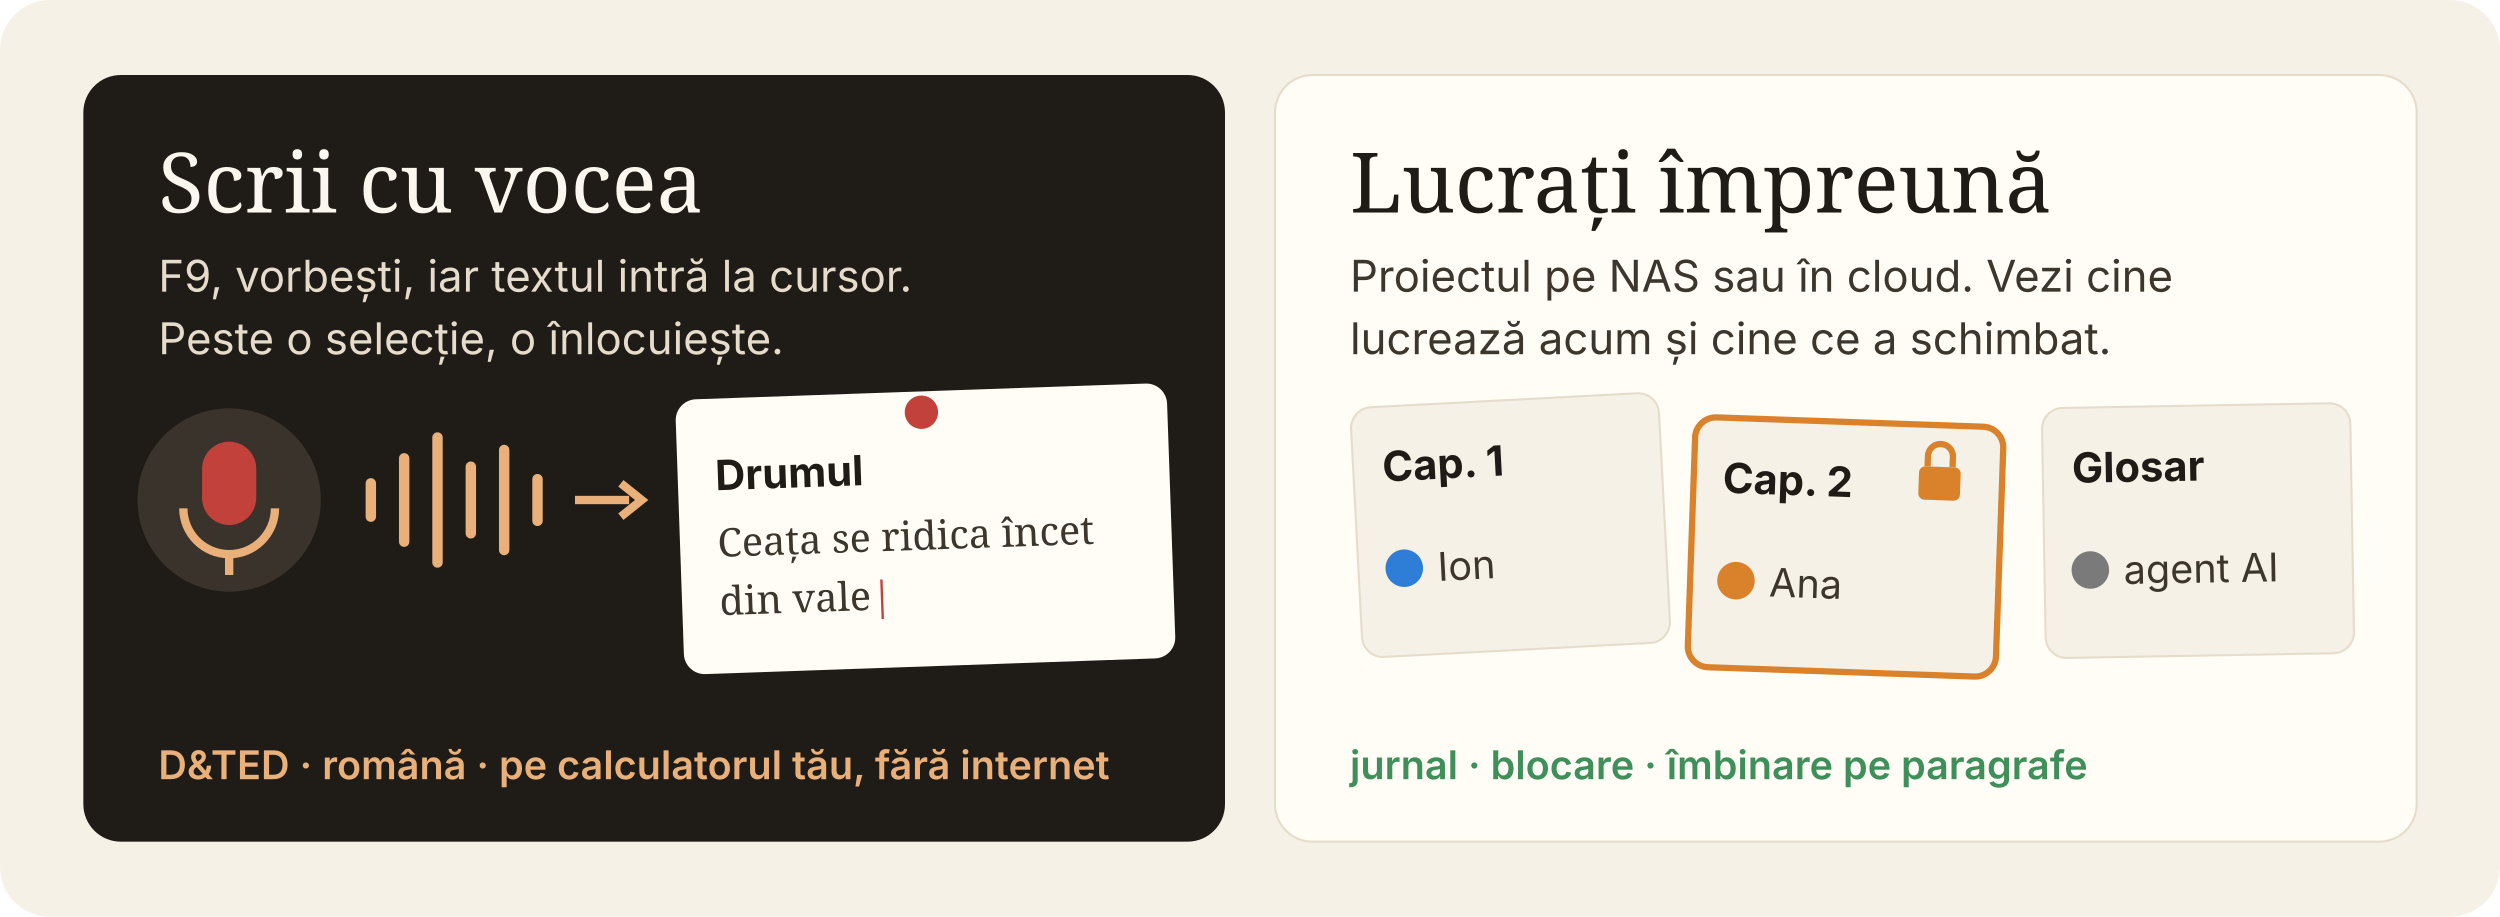
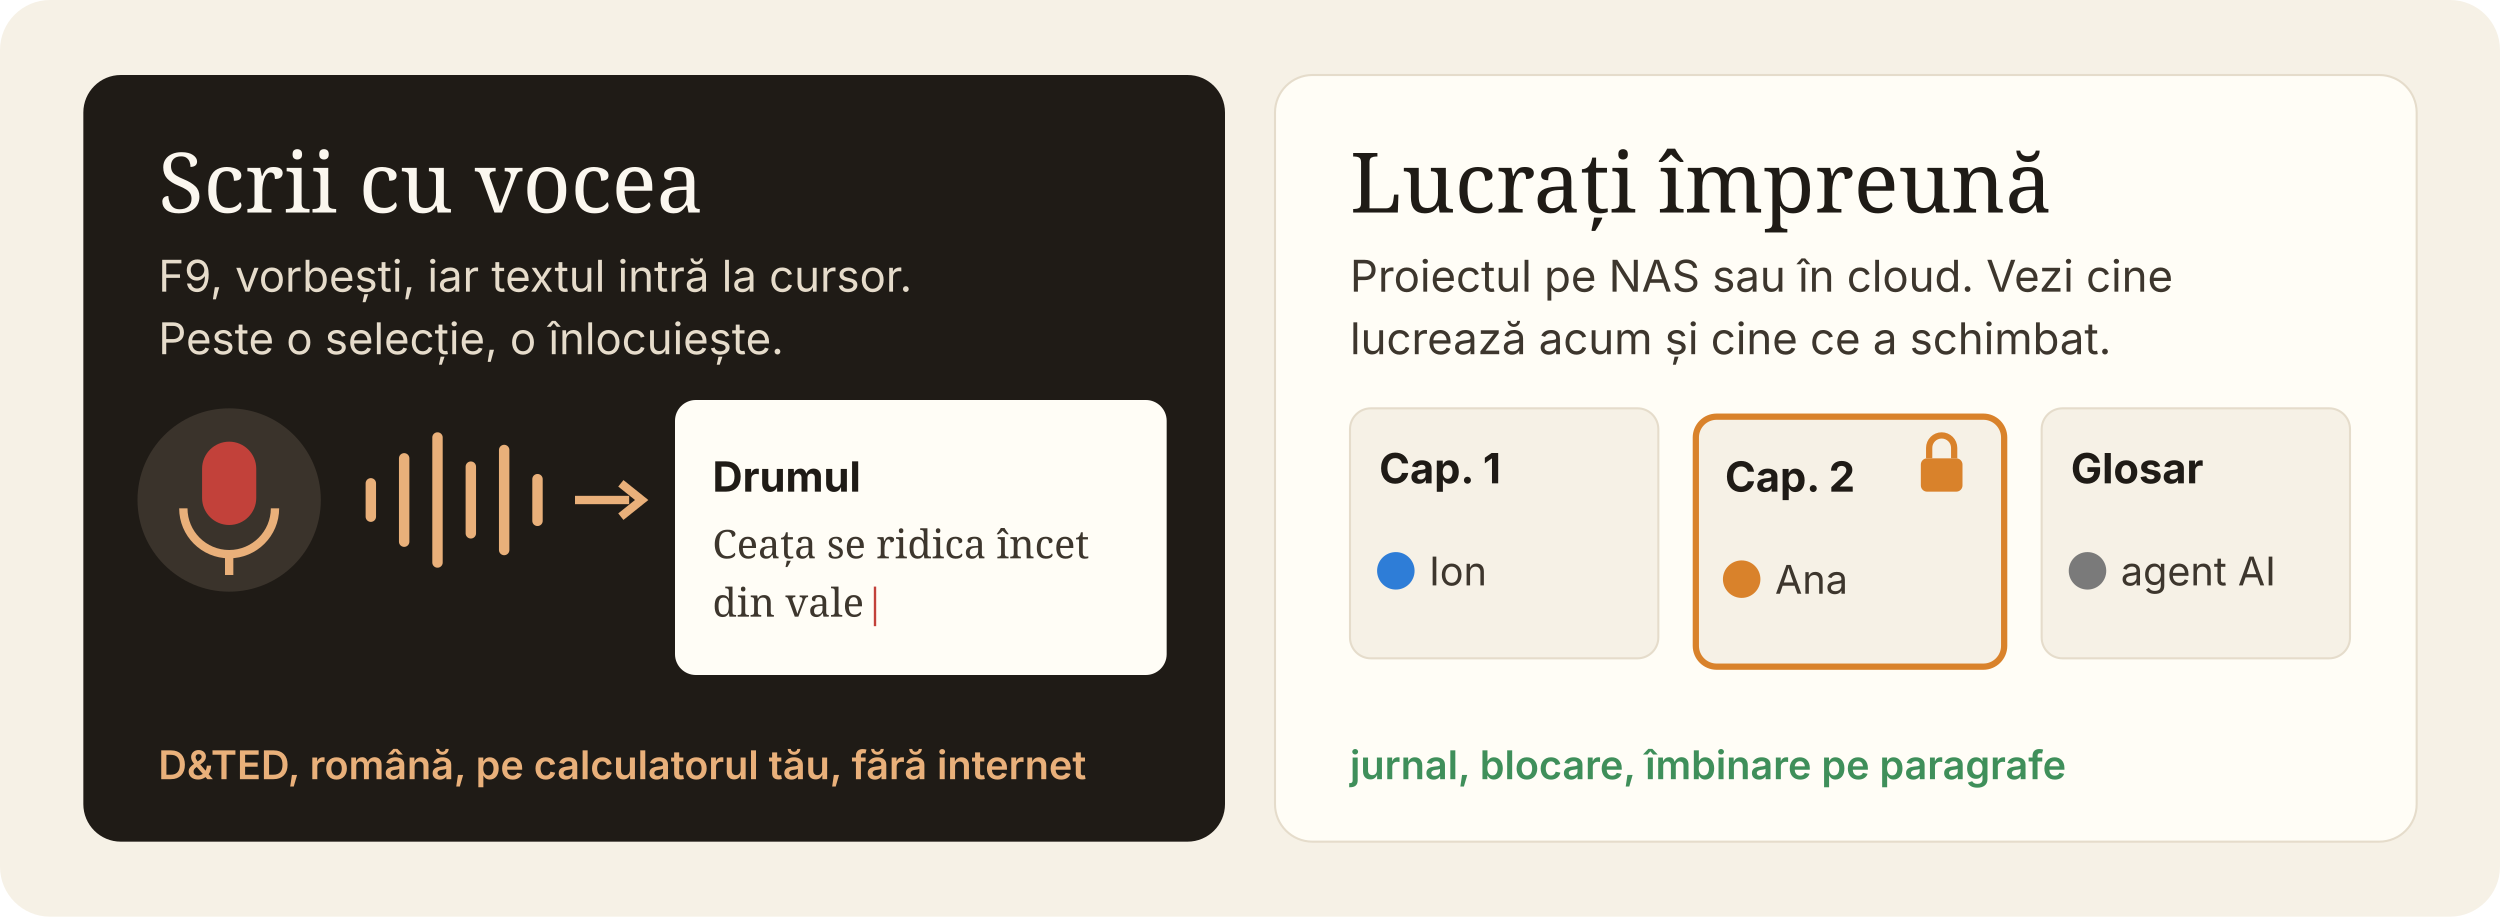
<svg xmlns="http://www.w3.org/2000/svg" width="1200" height="440" viewBox="0 0 1200 440" role="img" aria-labelledby="title desc">
  <rect width="1200" height="440" rx="24" fill="#f6f1e6" />
  <g font-family="-apple-system, BlinkMacSystemFont, 'Segoe UI', sans-serif">
    <g transform="translate(40 36)">
      <rect width="548" height="368" rx="18" fill="#1f1b16" />
      <text x="36" y="66" font-family="Georgia, serif" font-size="40" fill="#fbf7ef">Scrii cu vocea</text>
      <text x="36" y="104" font-size="21" fill="#e6dccb">F9, vorbești, iar textul intră la cursor.</text>
      <text x="36" y="134" font-size="21" fill="#e6dccb">Peste o selecție, o înlocuiește.</text>
      <g transform="translate(70 204)">
        <circle r="44" fill="#3a332b" />
        <rect x="-13" y="-28" width="26" height="40" rx="13" fill="#c2413a" />
        <path d="M-22 4 a22 22 0 0 0 44 0" fill="none" stroke="#e9b07a" stroke-width="4" />
        <line x1="0" y1="26" x2="0" y2="36" stroke="#e9b07a" stroke-width="4" />
      </g>
      <g stroke="#e9b07a" stroke-width="5" stroke-linecap="round">
        <line x1="138" y1="196" x2="138" y2="212" />
        <line x1="154" y1="184" x2="154" y2="224" />
        <line x1="170" y1="174" x2="170" y2="234" />
        <line x1="186" y1="188" x2="186" y2="220" />
        <line x1="202" y1="180" x2="202" y2="228" />
        <line x1="218" y1="194" x2="218" y2="214" />
      </g>
      <path d="M236 204 h26" stroke="#e9b07a" stroke-width="4" />
      <path d="M258 196 l10 8 l-10 8" fill="none" stroke="#e9b07a" stroke-width="4" />
-       <g transform="translate(284 156) rotate(-2)">
+       <g transform="translate(284 156)">
        <rect width="236" height="132" rx="10" fill="#fffdf6" />
-         <circle cx="118" cy="10" r="8" fill="#c2413a" />
        <text x="18" y="44" font-size="20" font-weight="700" fill="#1f1b16">Drumul</text>
        <text x="18" y="76" font-family="Georgia, serif" font-size="19" fill="#3d362d">Ceața se ridica încet</text>
        <text x="18" y="104" font-family="Georgia, serif" font-size="19" fill="#3d362d">din vale<tspan fill="#c2413a">|</tspan>
        </text>
      </g>
-       <text x="36" y="338" font-size="19" font-weight="600" fill="#e9b07a">D&amp;TED · română · pe calculatorul tău, fără internet</text>
+       <text x="36" y="338" font-size="19" font-weight="600" fill="#e9b07a">D&amp;TED, română, pe calculatorul tău, fără internet</text>
    </g>
    <g transform="translate(612 36)">
      <rect width="548" height="368" rx="18" fill="#fffdf6" stroke="#e5dccb" />
      <text x="36" y="66" font-family="Georgia, serif" font-size="40" fill="#1f1b16">Lucrați împreună</text>
      <text x="36" y="104" font-size="21" fill="#3d362d">Proiectul pe NAS sau în cloud. Vezi cine</text>
      <text x="36" y="134" font-size="21" fill="#3d362d">lucrează acum și cine ce a schimbat.</text>
      <g transform="translate(36 160)">
-         <g transform="rotate(-3)">
+         <g>
          <rect width="148" height="120" rx="10" fill="#f6f1e6" stroke="#e5dccb" />
          <text x="14" y="36" font-size="20" font-weight="700" fill="#1f1b16">Cap. 1</text>
          <circle cx="22" cy="78" r="9" fill="#2e7dd7" />
          <text x="38" y="85" font-size="19" fill="#3d362d">Ion</text>
        </g>
-         <g transform="translate(166 4) rotate(2)">
+         <g transform="translate(166 4)">
          <rect width="148" height="120" rx="10" fill="#f6f1e6" stroke="#d9822b" stroke-width="3" />
          <text x="14" y="36" font-size="20" font-weight="700" fill="#1f1b16">Cap. 2</text>
          <circle cx="22" cy="78" r="9" fill="#d9822b" />
          <text x="38" y="85" font-size="19" fill="#3d362d">Ana</text>
          <g transform="translate(118 22)">
            <rect x="-10" y="-2" width="20" height="16" rx="3" fill="#d9822b" />
            <path d="M-6 -2 v-5 a6 6 0 0 1 12 0 v5" fill="none" stroke="#d9822b" stroke-width="3" />
          </g>
        </g>
-         <g transform="translate(332 0) rotate(-1)">
+         <g transform="translate(332 0)">
          <rect width="148" height="120" rx="10" fill="#f6f1e6" stroke="#e5dccb" />
          <text x="14" y="36" font-size="20" font-weight="700" fill="#1f1b16">Glosar</text>
          <circle cx="22" cy="78" r="9" fill="#7a7a7a" />
          <text x="38" y="85" font-size="19" fill="#3d362d">agent AI</text>
        </g>
      </g>
-       <text x="36" y="338" font-size="19" font-weight="600" fill="#3f8f5a">jurnal · blocare · îmbinare pe paragrafe</text>
+       <text x="36" y="338" font-size="19" font-weight="600" fill="#3f8f5a">jurnal, blocare, îmbinare pe paragrafe</text>
    </g>
  </g>
</svg>
